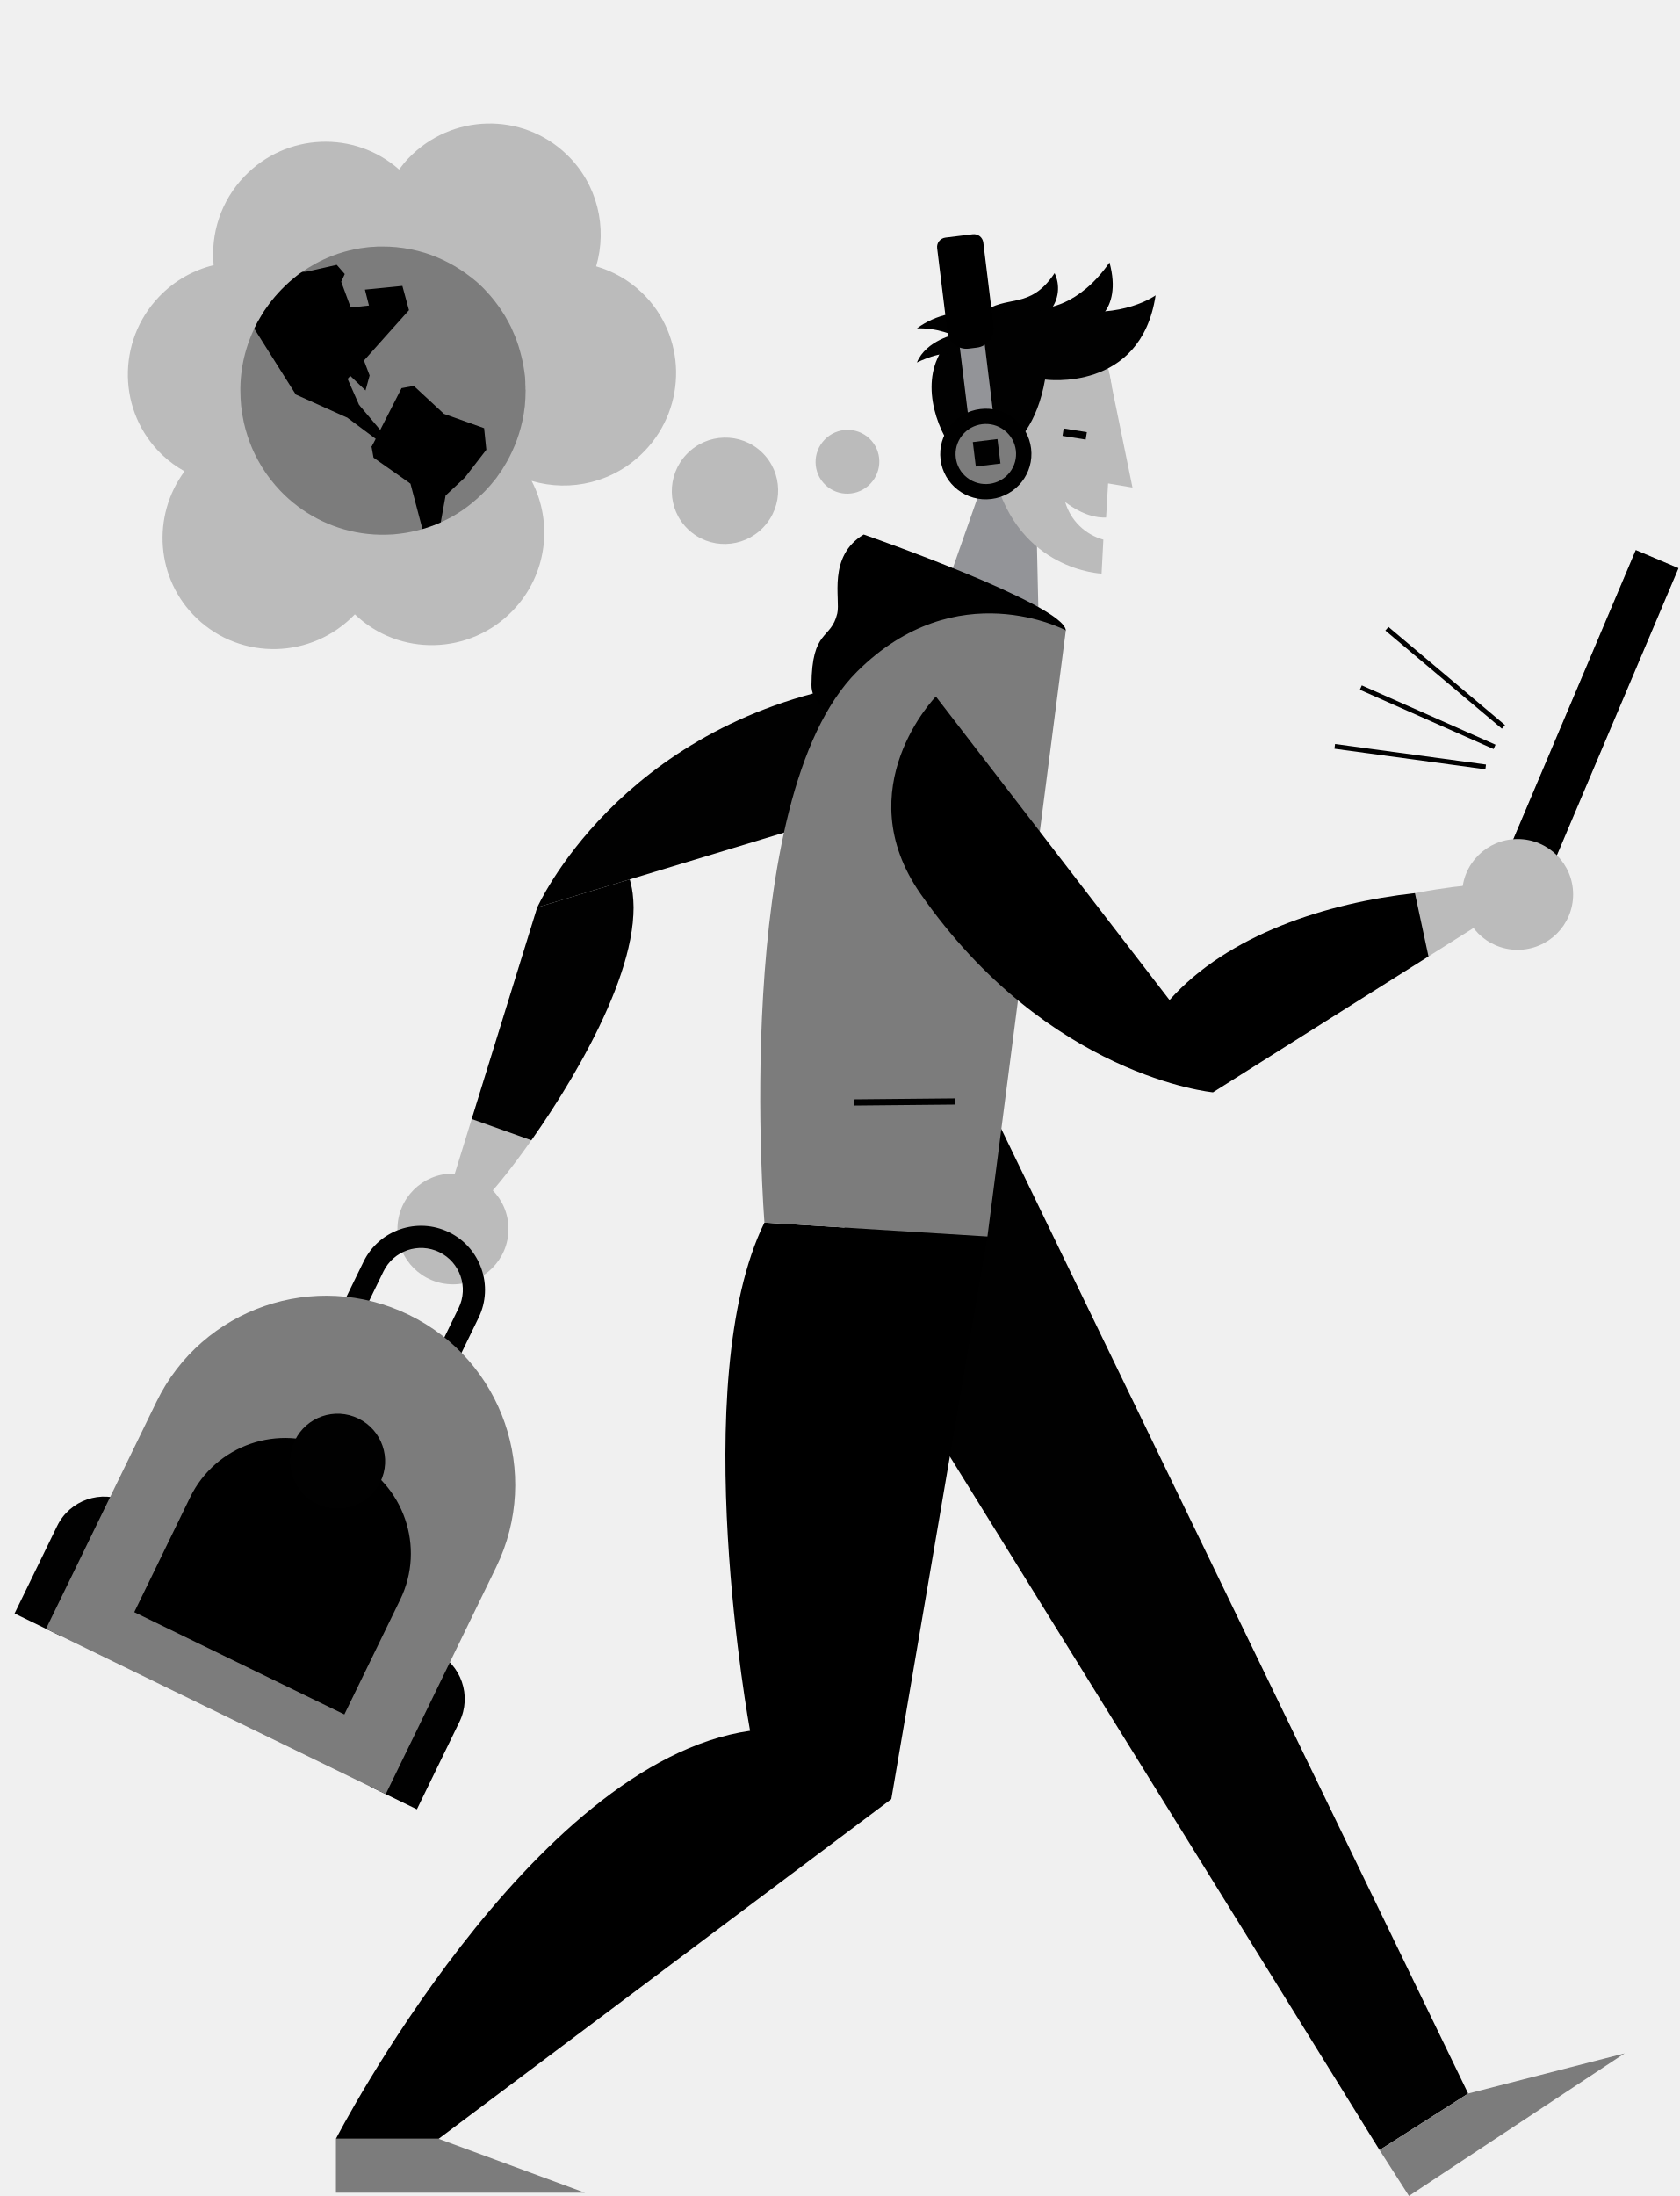
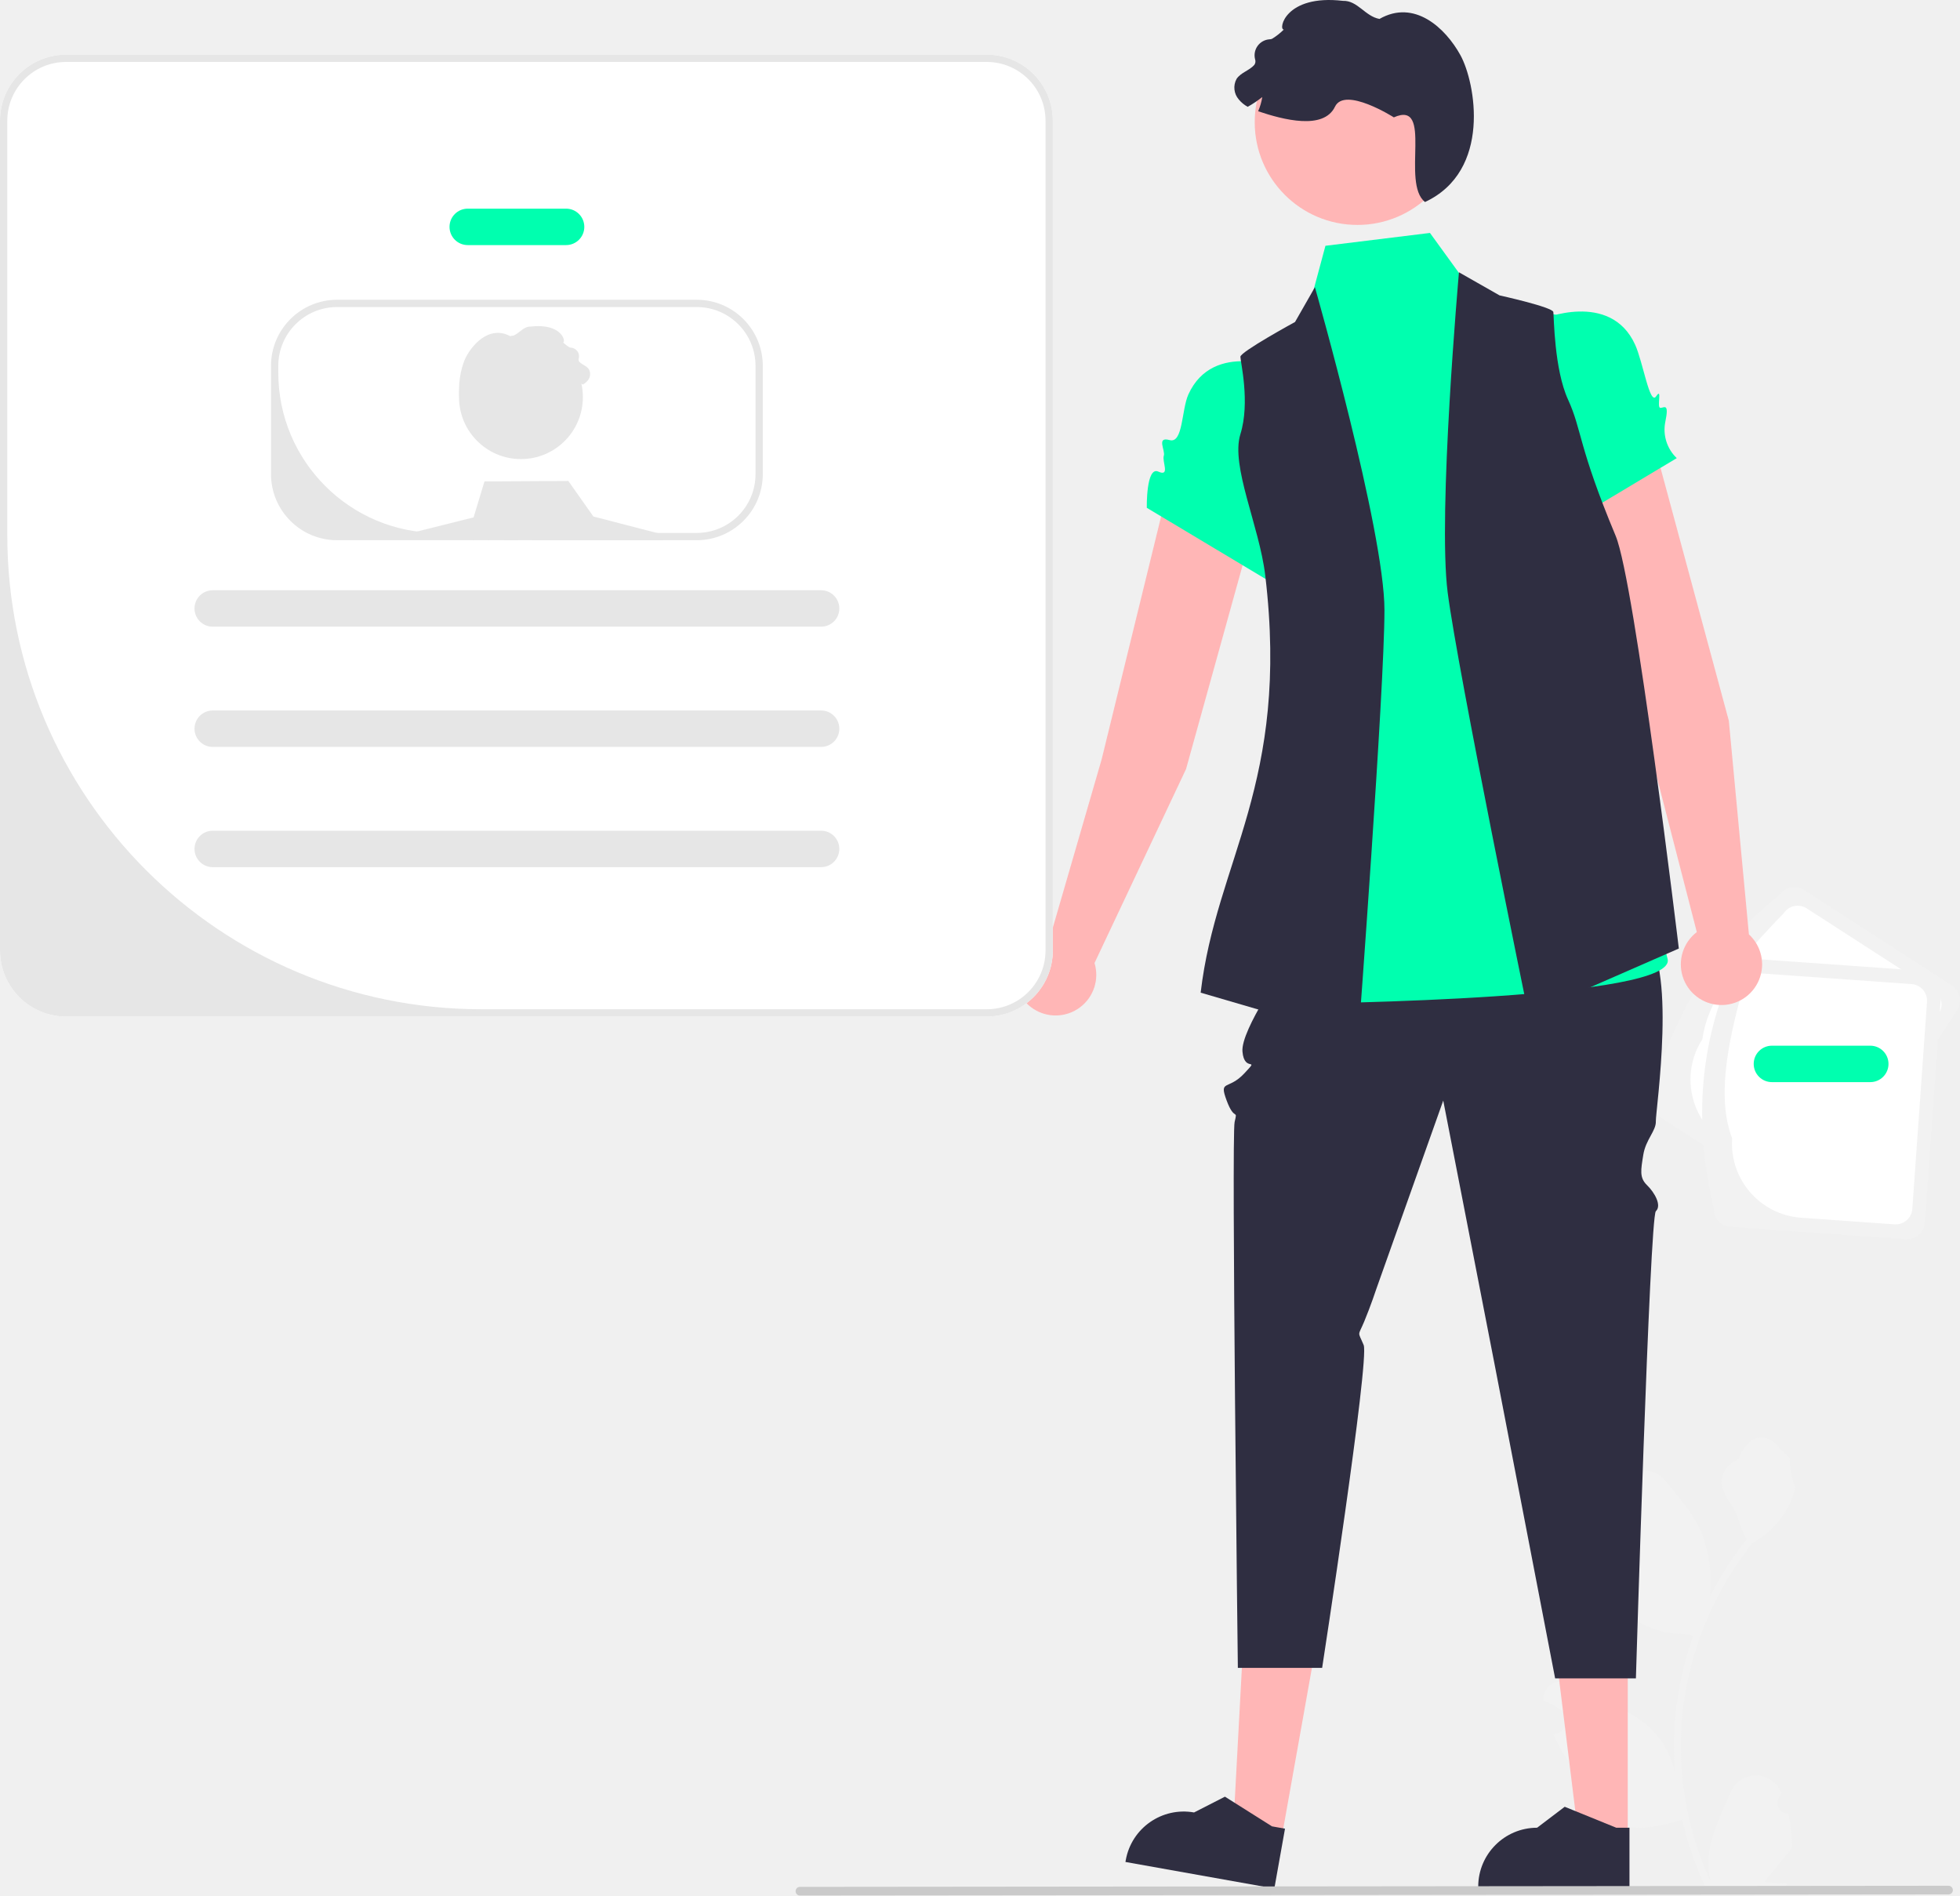
- <svg xmlns="http://www.w3.org/2000/svg" width="642" height="839" viewBox="0 0 642 839" fill="none">
-   <path d="M625.105 210.172L565.965 349.775L582.269 356.682L641.409 217.079L625.105 210.172Z" fill="#939598" />
-   <path d="M625.105 210.172L565.965 349.775L582.269 356.682L641.409 217.079L625.105 210.172Z" fill="black" />
-   <path d="M375.595 184.387L358.941 231.774L396.867 235.625L395.638 180.998L375.595 184.387Z" fill="#939498" />
-   <path d="M423.443 140.721L432.779 186.264L418.965 183.967L423.443 140.721Z" fill="#BBBBBB" />
-   <path d="M421.644 206.176C418.188 205.22 415.035 203.399 412.481 200.887C409.928 198.375 408.061 195.254 407.055 191.82C413.907 196.967 419.266 197.905 422.687 197.728C423.302 186.563 424.091 173.501 425.018 160.941C427.317 129.752 411.374 120.635 397.766 118.405C376.385 114.902 366.208 121.033 364.982 150.059C363.937 175.084 380.103 181.876 380.103 181.876C389.333 218.053 420.96 219.155 420.96 219.155L421.644 206.176Z" fill="#BBBBBB" />
-   <path d="M399.363 145.009C399.363 145.009 435.97 150.125 441.609 112.834C441.609 112.834 429.006 122.045 407.428 118.209C384.712 114.18 366.764 117.51 358.133 137.167C352.225 150.621 359.456 168.792 369.223 177.66C369.223 177.66 393.407 178.795 399.363 145.009Z" fill="#010101" />
-   <path d="M378.99 186.728C384.801 186.728 389.511 182.029 389.511 176.232C389.511 170.436 384.801 165.736 378.99 165.736C373.179 165.736 368.468 170.436 368.468 176.232C368.468 182.029 373.179 186.728 378.99 186.728Z" fill="#BBBBBB" />
-   <path d="M415.337 165.12L406.482 163.701L406.027 166.528L414.882 167.946L415.337 165.12Z" fill="#010101" />
-   <path d="M398.805 117.711C398.805 117.711 412.028 117.519 423.992 100.273C429.256 119.765 416.064 124.005 416.064 124.005L398.805 117.711Z" fill="#010101" />
-   <path d="M375.996 120.107C371.594 119.119 367.031 119.085 362.614 120.006C358.198 120.928 354.031 122.784 350.396 125.449C357.352 125.271 364.19 127.279 369.94 131.189L375.996 120.107Z" fill="#010101" />
-   <path d="M365.277 127.645C365.277 127.645 353.854 129.979 350.396 138.503C350.396 138.503 360.214 133.526 365.277 135.56V127.645Z" fill="#010101" />
-   <path d="M375.105 119.706C384.713 112.134 393.367 118.824 403.012 104.35C404.092 106.61 404.518 109.126 404.24 111.614C403.963 114.103 402.995 116.465 401.445 118.433L375.105 119.706Z" fill="#010101" />
-   <path d="M172.561 449.963L185.458 457.835C195.814 448.034 251.78 373.233 240.638 335.975L205.304 346.677L173.459 449.498L172.561 449.963Z" fill="#BBBBBB" />
-   <path d="M561.049 799.858L527.193 821.447L313.328 476.352L379.429 424.686L561.049 799.858Z" fill="#010101" />
-   <path d="M527.193 821.447L538.426 838.974L620.84 784.504L561.049 799.858L527.193 821.447Z" fill="#7C7C7C" />
-   <path d="M173.1 490.694C184.816 490.694 194.314 481.219 194.314 469.532C194.314 457.844 184.816 448.369 173.1 448.369C161.383 448.369 151.885 457.844 151.885 469.532C151.885 481.219 161.383 490.694 173.1 490.694Z" fill="#BBBBBB" />
-   <path d="M579.947 362.88C591.664 362.88 601.162 353.405 601.162 341.717C601.162 330.029 591.664 320.555 579.947 320.555C568.231 320.555 558.732 330.029 558.732 341.717C558.732 353.405 568.231 362.88 579.947 362.88Z" fill="#BBBBBB" />
-   <path d="M398.886 288.044C398.886 288.044 376.082 252.653 327.454 261.248C236.112 277.363 205.321 346.668 205.316 346.678L398.886 288.044Z" fill="#010101" />
-   <path d="M203.052 435.651C222.476 408.074 248.582 362.512 240.64 335.975L205.307 346.677L180.265 427.521L203.052 435.651Z" fill="#010101" />
-   <path d="M377.343 472.406L340.608 687.376L167.629 817.143H128.373C128.373 817.143 202.696 673.229 286.631 661.261C286.631 661.261 262.137 528.286 292.123 467.1L377.343 472.406Z" fill="black" />
-   <path d="M128.373 817.15V837.751H223.514L167.629 817.15H128.373Z" fill="#7C7C7C" />
-   <path d="M330.054 204.219C316.12 212.579 321.245 228.846 319.964 234.346C317.572 244.619 310.214 240.093 310.098 261.713C310.086 263.148 310.388 264.568 310.982 265.875C311.576 267.183 312.448 268.345 313.538 269.282L316.23 271.581C322.644 285.911 406.617 245.174 406.617 245.174H401.005C401.331 243.278 407.301 240.842 407.301 240.842C406.541 230.818 330.054 204.219 330.054 204.219Z" fill="black" />
-   <path d="M377.343 472.406L292.135 467.107C292.135 467.107 279.017 304.972 327.497 256.611C365.669 218.528 407.3 240.842 407.3 240.842L377.343 472.406Z" fill="#7C7C7C" />
-   <path d="M567.511 352.638L563.235 338.17C548.964 338.509 467.386 351.706 439.893 390.356L463.507 417.331L566.53 352.384L567.511 352.638Z" fill="#BBBBBB" />
-   <path d="M545.883 365.404L540.704 341.231C507.266 344.9 469.22 357.01 446.938 382.082L357.639 266.104C357.639 266.104 323.587 301.042 351.781 341.494C400.539 411.451 463.499 417.329 463.511 417.329L545.883 365.404Z" fill="black" />
-   <path d="M326.316 422.379V420.009L365.075 419.637V422.007L326.316 422.379Z" fill="#010101" />
-   <path d="M48.578 573.81L23.568 625.211L5.57 616.453L21.837 583.021C26.666 573.097 38.638 568.974 48.578 573.81Z" fill="#010101" />
-   <path d="M166.328 631.104L141.318 682.504L159.316 691.261L175.583 657.829C180.412 647.905 176.269 635.94 166.328 631.104Z" fill="#010101" />
-   <path d="M173.898 521.929L166.274 518.219L175.274 499.721C179.121 491.815 175.807 482.248 167.888 478.394C159.968 474.541 150.397 477.839 146.55 485.745L137.549 504.243L129.925 500.533L138.926 482.035C144.811 469.931 159.466 464.884 171.589 470.783C183.713 476.682 188.787 491.328 182.898 503.431L173.898 521.929Z" fill="#010101" />
-   <path d="M147.407 685.468L17.59 622.303L59.801 535.55C77.214 499.764 120.39 484.892 156.239 502.335C192.087 519.777 207.033 562.928 189.62 598.716L147.409 685.469L147.407 685.468Z" fill="#7C7C7C" />
-   <path d="M134.25 557.172L126.659 553.478C106.584 543.71 82.404 552.037 72.652 572.078L51.308 615.944L131.598 655.011L152.942 611.145C162.695 591.104 154.325 566.94 134.25 557.172Z" fill="black" />
-   <path d="M121.098 574.556C130.115 578.944 140.975 575.203 145.355 566.202C149.734 557.201 145.975 546.347 136.958 541.96C127.941 537.572 117.081 541.313 112.701 550.314C108.322 559.315 112.081 570.169 121.098 574.556Z" fill="#010101" />
-   <path d="M375.9 128.289L366.385 129.457L370.26 161.035L379.775 159.867L375.9 128.289Z" fill="#939498" />
-   <path d="M378.836 190.642C388.391 189.47 395.193 180.828 394.029 171.341C392.865 161.854 384.175 155.113 374.621 156.285C365.066 157.458 358.264 166.099 359.428 175.587C360.592 185.074 369.282 191.815 378.836 190.642Z" fill="black" />
-   <path d="M385.829 180.524C389.764 175.525 388.879 168.312 383.852 164.412C378.825 160.513 371.56 161.404 367.626 166.403C363.691 171.403 364.576 178.616 369.603 182.516C374.629 186.415 381.894 185.524 385.829 180.524Z" fill="#7C7C7C" />
-   <path d="M361.288 90.776L371.714 89.497C373.705 89.253 375.516 90.658 375.759 92.635L379.693 124.696C380.183 128.687 377.321 132.322 373.302 132.815L370.22 133.193C366.201 133.687 362.546 130.851 362.056 126.86L358.122 94.799C357.879 92.822 359.297 91.021 361.288 90.776Z" fill="black" />
-   <path d="M381.172 167.743L371.757 168.898L372.904 178.247L382.319 177.092L381.172 167.743Z" fill="#010101" />
-   <path d="M70.521 180.064C67.471 178.35 64.57 176.281 61.927 173.749C44.939 157.477 44.449 130.415 60.834 113.309C66.714 107.171 73.972 103.188 81.639 101.304C80.474 89.296 84.351 76.836 93.387 67.402C109.369 50.717 135.478 49.713 152.519 64.768C153.612 63.285 154.771 61.839 156.08 60.472C172.465 43.366 199.523 42.691 216.512 58.963C228.372 70.324 232.165 86.934 227.816 101.752C234.173 103.595 240.193 106.924 245.298 111.814C262.287 128.087 262.776 155.149 246.391 172.255C234.854 184.299 218.037 188.159 203.156 183.731C211.414 199.526 209.127 219.531 196.037 233.196C179.652 250.302 152.594 250.977 135.606 234.705C119.221 251.81 92.163 252.486 75.174 236.213C59.533 221.241 57.912 197.147 70.521 180.064Z" fill="#BBBBBB" />
-   <path d="M291.664 201.516C283.876 209.647 271.016 209.968 262.941 202.233C254.866 194.499 254.634 181.638 262.422 173.507C270.21 165.376 283.069 165.055 291.144 172.79C299.219 180.525 299.452 193.386 291.664 201.516Z" fill="#BBBBBB" />
-   <path d="M332.612 184.824C327.942 189.699 320.232 189.891 315.391 185.254C310.549 180.616 310.41 172.905 315.079 168.03C319.749 163.155 327.459 162.963 332.3 167.6C337.142 172.238 337.281 179.949 332.612 184.824Z" fill="#BBBBBB" />
-   <path d="M200.86 149.126C200.86 151.139 200.743 153.151 200.567 155.105C200.508 155.519 200.45 155.993 200.391 156.407C200.379 156.478 200.373 156.55 200.356 156.626C200.315 156.97 200.262 157.319 200.215 157.71C200.039 158.835 199.805 159.959 199.57 161.084C198.163 167.419 195.7 173.339 192.358 178.667C192.182 178.963 191.947 179.318 191.771 179.614L189.66 182.633C189.549 182.781 189.432 182.929 189.309 183.077C188.066 184.688 186.717 186.203 185.321 187.665C183.269 189.737 181.099 191.691 178.754 193.467C178.343 193.763 177.933 194.059 177.464 194.414C177.347 194.533 177.229 194.592 177.053 194.71C175.67 195.675 174.233 196.575 172.755 197.404C171.354 198.191 169.911 198.919 168.428 199.577C166.657 200.37 164.839 201.068 162.975 201.666C162.84 201.708 162.699 201.755 162.564 201.797C162.189 201.915 161.814 202.028 161.432 202.134C160.055 202.537 158.653 202.886 157.234 203.176C155.827 203.472 154.419 203.709 152.954 203.886C152.168 203.981 151.417 204.076 150.643 204.135C150.438 204.153 150.233 204.171 150.022 204.182C148.79 204.242 147.559 204.301 146.328 204.301H145.565C143.847 204.277 142.147 204.177 140.47 203.993C128.238 202.685 117.197 197.268 108.741 189.145C107.51 187.961 106.337 186.718 105.223 185.416C102.643 182.456 100.356 179.141 98.48 175.648C97.365 173.576 96.369 171.444 95.548 169.254C94.258 165.88 93.261 162.387 92.674 158.775C92.633 158.58 92.598 158.379 92.569 158.178C92.399 157.177 92.293 156.141 92.147 155.105C91.971 153.151 91.853 151.198 91.853 149.244V148.119C91.93 143.525 92.575 139.068 93.73 134.823C94.322 132.627 95.055 130.489 95.905 128.417C96.034 128.098 96.169 127.778 96.31 127.458C96.58 126.819 96.861 126.18 97.16 125.552C97.899 123.971 98.732 122.426 99.652 120.946C100.121 120.177 100.59 119.348 101.118 118.578C101.693 117.726 102.285 116.885 102.907 116.068C104.32 114.191 105.839 112.409 107.463 110.728C108.454 109.692 109.492 108.704 110.559 107.744C110.911 107.448 111.321 107.093 111.673 106.797C111.743 106.744 111.814 106.685 111.878 106.631C112.101 106.448 112.312 106.27 112.494 106.087C112.67 105.968 112.846 105.791 113.022 105.672C113.373 105.376 113.725 105.14 114.077 104.844C114.429 104.607 114.781 104.311 115.191 104.074C115.22 104.05 115.256 104.033 115.291 104.009C118.879 101.463 122.767 99.368 126.907 97.763C128.472 97.159 130.073 96.621 131.709 96.165C132.853 95.845 134.008 95.561 135.186 95.312C136.887 94.957 138.587 94.661 140.347 94.484C141.109 94.424 141.812 94.306 142.575 94.306H142.809C143.044 94.306 143.278 94.247 143.513 94.247C143.865 94.247 144.158 94.188 144.451 94.188H146.328C148.028 94.188 149.728 94.247 151.429 94.424C155.24 94.779 158.876 95.549 162.394 96.615C168.786 98.628 174.649 101.765 179.809 105.791C179.868 105.791 179.868 105.85 179.927 105.85C180.63 106.383 181.334 106.975 182.038 107.567C183.093 108.455 184.09 109.461 185.087 110.468C185.38 110.764 185.615 111.001 185.849 111.297C186.905 112.362 187.843 113.546 188.781 114.671C189.778 115.914 190.657 117.157 191.537 118.46C191.889 119.052 192.299 119.585 192.651 120.177C192.768 120.354 192.827 120.473 192.944 120.65C193.472 121.538 194 122.485 194.469 123.373C194.469 123.433 194.527 123.492 194.527 123.492C195.055 124.439 195.524 125.445 195.935 126.452C196.169 126.985 196.404 127.518 196.638 128.05C196.931 128.702 197.166 129.353 197.401 130.004C197.928 131.425 198.397 132.905 198.808 134.444C199.101 135.569 199.394 136.634 199.629 137.759C199.746 138.233 199.805 138.706 199.922 139.121C199.981 139.594 200.098 140.068 200.157 140.542C200.215 140.897 200.274 141.252 200.332 141.666C200.332 141.785 200.391 141.962 200.391 142.081C200.45 142.495 200.508 142.969 200.567 143.383C200.626 143.798 200.684 144.271 200.684 144.686V144.982C200.684 145.278 200.743 145.574 200.743 145.929V146.639C200.743 146.995 200.802 147.35 200.802 147.705C200.802 147.764 200.802 147.764 200.802 147.823V148.771C200.86 148.889 200.86 149.007 200.86 149.126Z" fill="#7C7C7C" />
-   <path d="M185.849 171.835L177.647 182.452L170.286 189.318L168.429 199.578C166.658 200.371 164.84 201.069 162.976 201.667C162.841 201.709 162.7 201.756 162.565 201.798C162.19 201.916 161.814 202.029 161.433 202.135L156.848 184.76L142.001 170.729L153.447 148.304L158.126 147.434L169.643 158.119L185.006 163.596L185.849 171.835Z" fill="black" />
-   <path d="M148.883 126.767L132.84 144.764L139.102 158.978L136.645 161.357L113.038 150.737L97.159 125.553C97.898 123.972 98.731 122.427 99.651 120.947C100.12 120.177 100.589 119.349 101.117 118.579C101.692 117.727 102.284 116.886 102.906 116.069C104.319 114.192 105.837 112.41 107.462 110.729C108.453 109.693 109.491 108.704 110.558 107.745C110.91 107.449 111.32 107.094 111.672 106.798C111.742 106.745 111.813 106.686 111.877 106.632C112.1 106.449 112.311 106.271 112.493 106.088C112.669 105.969 112.845 105.792 113.021 105.673C113.372 105.377 113.724 105.14 114.076 104.844C114.428 104.608 114.78 104.312 115.19 104.075C115.219 104.051 115.255 104.033 115.29 104.01C119.465 101.802 156.289 118.502 156.289 118.502L148.883 126.767Z" fill="black" />
-   <path d="M145.539 164.546L144.256 168.17L132.78 159.618L137.216 154.693L145.539 164.546Z" fill="black" />
-   <path d="M150.046 115.742L134.026 117.482L129.926 106.386L146.177 101.791L150.046 115.742Z" fill="#7C7C7C" />
-   <path d="M156.289 118.5L141.368 118.194L139.456 110.656L153.765 109.232L156.289 118.5Z" fill="black" />
-   <path d="M131.746 104.703L128.082 112.691L116.977 103.832L128.688 101.189L131.746 104.703Z" fill="black" />
-   <path d="M156.846 184.757L142.733 174.855L141.998 170.731L144.612 166.934L161.134 178.526L156.846 184.757Z" fill="black" />
-   <path d="M141.253 143.45L139.681 149.179L130.125 140.042L137.123 132.582L141.253 143.45Z" fill="black" />
-   <path d="M520.401 261.854L571.509 284.518L570.771 286.182L519.663 263.518L520.401 261.854Z" fill="#010101" />
-   <path d="M567.858 292.097L567.638 293.908L509.959 286.06L510.18 284.249L567.858 292.097Z" fill="#010101" />
-   <path d="M530.6 239.526L575.128 277.014L573.934 278.393L529.406 240.905L530.6 239.526Z" fill="#010101" />
+ <svg xmlns="http://www.w3.org/2000/svg" data-name="Layer 1" width="538.022" height="520.25" viewBox="0 0 538.022 520.25">
+   <path d="M821.828,687.588a2.807,2.807,0,0,1-2.035-4.866l.192-.765q-.038-.092-.076-.184a7.539,7.539,0,0,0-13.907.052c-2.275,5.478-5.17,10.966-5.883,16.758a22.304,22.304,0,0,0,.392,7.671,89.419,89.419,0,0,1-8.134-37.139,86.307,86.307,0,0,1,.535-9.628q.443-3.931,1.231-7.807a90.456,90.456,0,0,1,17.938-38.337A24.073,24.073,0,0,0,822.092,602.956a18.363,18.363,0,0,0,1.67-5.018c-.487.064-1.838-7.359-1.47-7.815-.679-1.031-1.895-1.543-2.637-2.549-3.689-5.002-8.773-4.129-11.426,2.669-5.669,2.861-5.724,7.606-2.245,12.169,2.213,2.903,2.517,6.832,4.459,9.94-.2.256-.408.503-.607.759a91.04,91.04,0,0,0-9.502,15.054,37.846,37.846,0,0,0-2.259-17.579c-2.163-5.217-6.216-9.611-9.786-14.122-4.288-5.418-13.08-3.053-13.836,3.814q-.011.1-.021.199.795.449,1.557.952a3.808,3.808,0,0,1-1.535,6.93l-.078.012a37.89,37.89,0,0,0,.999,5.665c-4.579,17.71,5.307,24.16,19.424,24.45.312.16.615.32.927.471a92.925,92.925,0,0,0-5.002,23.539,88.137,88.137,0,0,0,.064,14.231l-.024-.168a23.289,23.289,0,0,0-7.95-13.448c-6.118-5.026-14.762-6.877-21.363-10.916a4.371,4.371,0,0,0-6.694,4.252q.013.088.027.176a25.58,25.58,0,0,1,2.868,1.382q.795.449,1.557.952a3.808,3.808,0,0,1-1.535,6.93l-.078.012c-.056.008-.104.016-.16.024a37.923,37.923,0,0,0,6.975,10.923c2.863,15.46,15.162,16.927,28.318,12.425h.008a92.897,92.897,0,0,0,6.24,18.218H821.269c.08-.248.152-.503.224-.751a25.329,25.329,0,0,1-6.169-.367c1.654-2.03,3.308-4.075,4.962-6.105a1.384,1.384,0,0,0,.104-.12c.839-1.039,1.686-2.069,2.525-3.108l0-.001a37.101,37.101,0,0,0-1.087-9.451Z" transform="translate(-330.9891 -189.8751)" fill="#f2f2f2" />
+   <path d="M784.682,489.353c5.908-21.452,16.929-39.723,34.723-53.778a4.892,4.892,0,0,1,6.756-1.455l40.615,26.224a4.892,4.892,0,0,1,1.455,6.756l-34.723,53.778a4.892,4.892,0,0,1-6.756,1.455l-40.615-26.224A4.892,4.892,0,0,1,784.682,489.353Z" transform="translate(-330.9891 -189.8751)" fill="#f2f2f2" />
+   <path d="M798.285,475.121c1.522-11.335,10.899-22.921,22.323-34.574a4.582,4.582,0,0,1,6.328-1.362l34.905,22.537a4.582,4.582,0,0,1,1.363,6.328l-30.899,47.855a4.582,4.582,0,0,1-6.328,1.362l-21.623-13.961A20.41,20.41,0,0,1,798.285,475.121Z" transform="translate(-330.9891 -189.8751)" fill="#fff" />
+   <path d="M801.4,521.336c-5.154-21.646-4.294-42.966,4.531-63.854a4.892,4.892,0,0,1,5.221-4.529l48.224,3.422a4.892,4.892,0,0,1,4.529,5.221l-4.531,63.854a4.892,4.892,0,0,1-5.221,4.529l-48.224-3.422A4.892,4.892,0,0,1,801.4,521.336Z" transform="translate(-330.9891 -189.8751)" fill="#f2f2f2" />
+   <path d="M806.467,502.312c-4.125-10.667-1.487-25.337,2.913-41.051a4.582,4.582,0,0,1,4.889-4.241l41.444,2.941a4.582,4.582,0,0,1,4.242,4.889l-4.032,56.821a4.582,4.582,0,0,1-4.889,4.241l-25.674-1.822A20.41,20.41,0,0,1,806.467,502.312Z" transform="translate(-330.9891 -189.8751)" fill="#fff" />
+   <path d="M805.558,387.709l-20.659-76.467A12.785,12.785,0,0,0,769.39,302.229l0,0a12.785,12.785,0,0,0-9.023,16.212l23.895,78.772,12.502,48.477a11.157,11.157,0,1,0,14.304.638Z" transform="translate(-330.9891 -189.8751)" fill="#ffb6b6" />
+   <path d="M656.564,400.937l21.187-76.323a12.785,12.785,0,0,0-8.752-15.657l0,0a12.785,12.785,0,0,0-16.024,9.353l-19.577,79.955L619.454,446.347a11.157,11.157,0,1,0,11.983,7.838Z" transform="translate(-330.9891 -189.8751)" fill="#ffb6b6" />
+   <polygon points="446.816 504.239 433.315 504.238 426.893 452.165 446.818 452.166 446.816 504.239" fill="#ffb6b6" />
+   <path d="M778.28,708.198l-41.516-.002v-.525a16.16,16.16,0,0,1,16.159-16.159h.001l7.583-5.753,14.149,5.754,3.624 0Z" transform="translate(-330.9891 -189.8751)" fill="#2f2e41" />
+   <polygon points="351.81 504.375 338.519 502.004 341.337 449.611 360.953 453.11 351.81 504.375" fill="#ffb6b6" />
+   <path d="M680.795,708.198,639.924,700.909l.092-.517a16.16,16.16,0,0,1,18.744-13.071l.001 0,8.475-4.333,12.919,8.148,3.568.636Z" transform="translate(-330.9891 -189.8751)" fill="#2f2e41" />
+   <path d="M684.115,454.689S671.533,472.51,672.046,478.491s4.956,1.21.513,5.98-7.032,1.57-4.849,7.464,3.072,2.077,2.183,5.894.889,149.805.889,149.805h23.137s13.048-84.651,11.396-88.603-1.614-2.232.145-6.431,3.413-9.196,3.413-9.196l18.288-51.469,14.107,72.467L757.873,650.515h22.172s3.797-126.63,5.475-128.208-.33-5.124-2.436-7.167-1.686-4.119-1.008-8.329,3.542-6.559,3.443-9.201,6.122-44.626-3.653-51.305S684.115,454.689,684.115,454.689Z" transform="translate(-330.9891 -189.8751)" fill="#2f2e41" />
+   <path d="M761.477,277.175l-25.881-6.706L723.515,253.806l-28.691,3.527-6.107,22.728L668.292,291.916c36.614.219,16.897,106.293,22.278,113.137,4.379,5.569-21.858,18.819-13.635,27.271s5.183,5.07,3.275,14.271-15.818,18.94,0,18.843,111.265-1.46,108.538-12.368-2.684-8.138-6.796-14.977-6.88-3.017-5.496-13.109-3.111-17.898.02-22.364c4.806-6.855-.037-56.337-4.569-55.017Z" transform="translate(-330.9891 -189.8751)" fill="#00ffaf" />
+   <path d="M754.087,277.528s18.931-8.043,25.749,6.956c2.178,4.791,4.011,16.823,5.778,14.155s.062,3.181,1.156,3.189c.976.006,2.477-1.572,1.343,3.867a10.773,10.773,0,0,0,3.148,9.917l-32.904,19.706Z" transform="translate(-330.9891 -189.8751)" fill="#00ffaf" />
+   <path d="M682.957,291.164s-18.932-8.043-25.749,6.956c-1.917,4.218-1.44,13.591-5.174,12.539s-1.083,2.913-1.576,4.29c-.549,1.535,1.848,5.88-1.519,4.359s-3.155,9.939-3.155,9.939L678.688,348.953Z" transform="translate(-330.9891 -189.8751)" fill="#00ffaf" />
+   <path d="M691.933,268.7l-5.454,9.545s-14.999,8.181-14.999,9.545,2.727,12.497,0,21.247,5.206,25.206,6.818,38.748c6.818,57.268-13.456,78.077-17.726,114.537l43.268,12.637s7.183-95.812,7.183-117.629S691.933,268.7,691.933,268.7Z" transform="translate(-330.9891 -189.8751)" fill="#2f2e41" />
+   <path d="M731.476,264.61l11.146,6.34s14.587,3.216,14.761,4.568.226,15.725,4.048,24.056,2.769,12.76,13.064,37.386c5.26,12.582,17.335,113.25,17.335,113.25L750.53,468.269s-19.362-94.11-22.149-115.748S731.476,264.61,731.476,264.61Z" transform="translate(-330.9891 -189.8751)" fill="#2f2e41" />
+   <circle cx="372.616" cy="33.541" r="28.194" fill="#ffb6b6" />
+   <path d="M722.16,245.321c-6.665-5.209,2.446-28.126-8.56-23.234,0,0-13.451-8.56-16.154-2.935-3.129,6.513-14.259,3.559-21.094,1.26a16.608,16.608,0,0,0,1.137-3.901,31.229,31.229,0,0,1-3.999,2.678,8.117,8.117,0,0,1-2.446-2.006,4.967,4.967,0,0,1-.624-5.637c1.137-1.749,3.485-2.287,4.867-3.84a1.672,1.672,0,0,0,.23-1.536,4.394,4.394,0,0,1,3.937-5.503,1.58,1.58,0,0,0,.749-.163,17.133,17.133,0,0,0,3.192-2.519c-1.602.073.357-9.732,16.24-7.875,3.999-.147,6.087,4.263,10.024,4.96,9.545-5.454,18.065,2.413,22.21,9.934C736.015,212.524,740.503,236.761,722.16,245.321Z" transform="translate(-330.9891 -189.8751)" fill="#2f2e41" />
+   <path d="M601.859,204.875h-252.73a18.155,18.155,0,0,0-18.14,18.13V450.735a18.164,18.164,0,0,0,18.14,18.14h252.73a18.155,18.155,0,0,0,18.13-18.14V223.005A18.147,18.147,0,0,0,601.859,204.875Z" transform="translate(-330.9891 -189.8751)" fill="#fff" />
+   <path d="M486.383,257.143h-27a5,5,0,1,1,0-10h27a5,5,0,0,1,0,10Z" transform="translate(-330.9891 -189.8751)" fill="#00ffaf" />
+   <path d="M844.383,486.875h-27a5,5,0,0,1,0-10h27a5,5,0,0,1,0,10Z" transform="translate(-330.9891 -189.8751)" fill="#00ffaf" />
+   <path d="M556.383,361.875h-167a5,5,0,0,1,0-10h167a5,5,0,0,1,0,10Z" transform="translate(-330.9891 -189.8751)" fill="#e6e6e6" />
+   <path d="M556.383,394.875h-167a5,5,0,0,1,0-10h167a5,5,0,0,1,0,10Z" transform="translate(-330.9891 -189.8751)" fill="#e6e6e6" />
+   <path d="M556.383,427.875h-167a5,5,0,0,1,0-10h167a5,5,0,0,1,0,10Z" transform="translate(-330.9891 -189.8751)" fill="#e6e6e6" />
+   <path d="M522.249,272.145h-98.73a18.155,18.155,0,0,0-18.14,18.13v29.73a18.164,18.164,0,0,0,18.14,18.14h98.73a18.155,18.155,0,0,0,18.13-18.14v-29.73A18.147,18.147,0,0,0,522.249,272.145Zm16.13,47.86a16.14,16.14,0,0,1-16.14,16.14H451.366a43.987,43.987,0,0,1-43.987-43.987V290.275a16.156,16.156,0,0,1,16.14-16.13h98.73a16.147,16.147,0,0,1,16.13,16.13Z" transform="translate(-330.9891 -189.8751)" fill="#e6e6e6" />
+   <circle cx="143" cy="109" r="17" fill="#e6e6e6" />
+   <polygon points="182.11 148.27 106 148 130 142 132.99 132.13 156 132 162.89 141.76 180.29 146.27 181.87 146.68 182.11 148.27" fill="#e6e6e6" />
+   <path d="M464.328,309.729c3.648-2.852-1.339-15.395,4.686-12.718,0,0,7.363-4.686,8.842-1.606,1.713,3.565,7.805,1.948,11.547.689a9.091,9.091,0,0,1-.623-2.135,17.096,17.096,0,0,0,2.189,1.466,4.443,4.443,0,0,0,1.339-1.098,2.719,2.719,0,0,0,.341-3.086c-.623-.957-1.908-1.252-2.664-2.102a.915.915,0,0,1-.126-.841,2.405,2.405,0,0,0-2.155-3.012.865.865,0,0,1-.41-.089,9.378,9.378,0,0,1-1.747-1.379c.877.04-.195-5.327-8.889-4.311-2.189-.08-3.332,2.334-5.487,2.715-5.225-2.985-9.888,1.321-12.157,5.438S454.287,305.044,464.328,309.729Z" transform="translate(-330.9891 -189.8751)" fill="#e6e6e6" />
+   <path d="M601.859,204.875h-252.73a18.155,18.155,0,0,0-18.14,18.13V450.735a18.164,18.164,0,0,0,18.14,18.14h252.73a18.155,18.155,0,0,0,18.13-18.14V223.005A18.147,18.147,0,0,0,601.859,204.875Zm16.13,245.86a16.14,16.14,0,0,1-16.14,16.14H463.19A130.201,130.201,0,0,1,332.989,336.674V223.005a16.156,16.156,0,0,1,16.14-16.13h252.73a16.147,16.147,0,0,1,16.13,16.13Z" transform="translate(-330.9891 -189.8751)" fill="#e6e6e6" />
+   <path d="M865.896,709.818l-315.358.307a1.191,1.191,0,0,1,0-2.381l315.358-.307a1.191,1.191,0,0,1,0,2.381Z" transform="translate(-330.9891 -189.8751)" fill="#cacaca" />
</svg>
